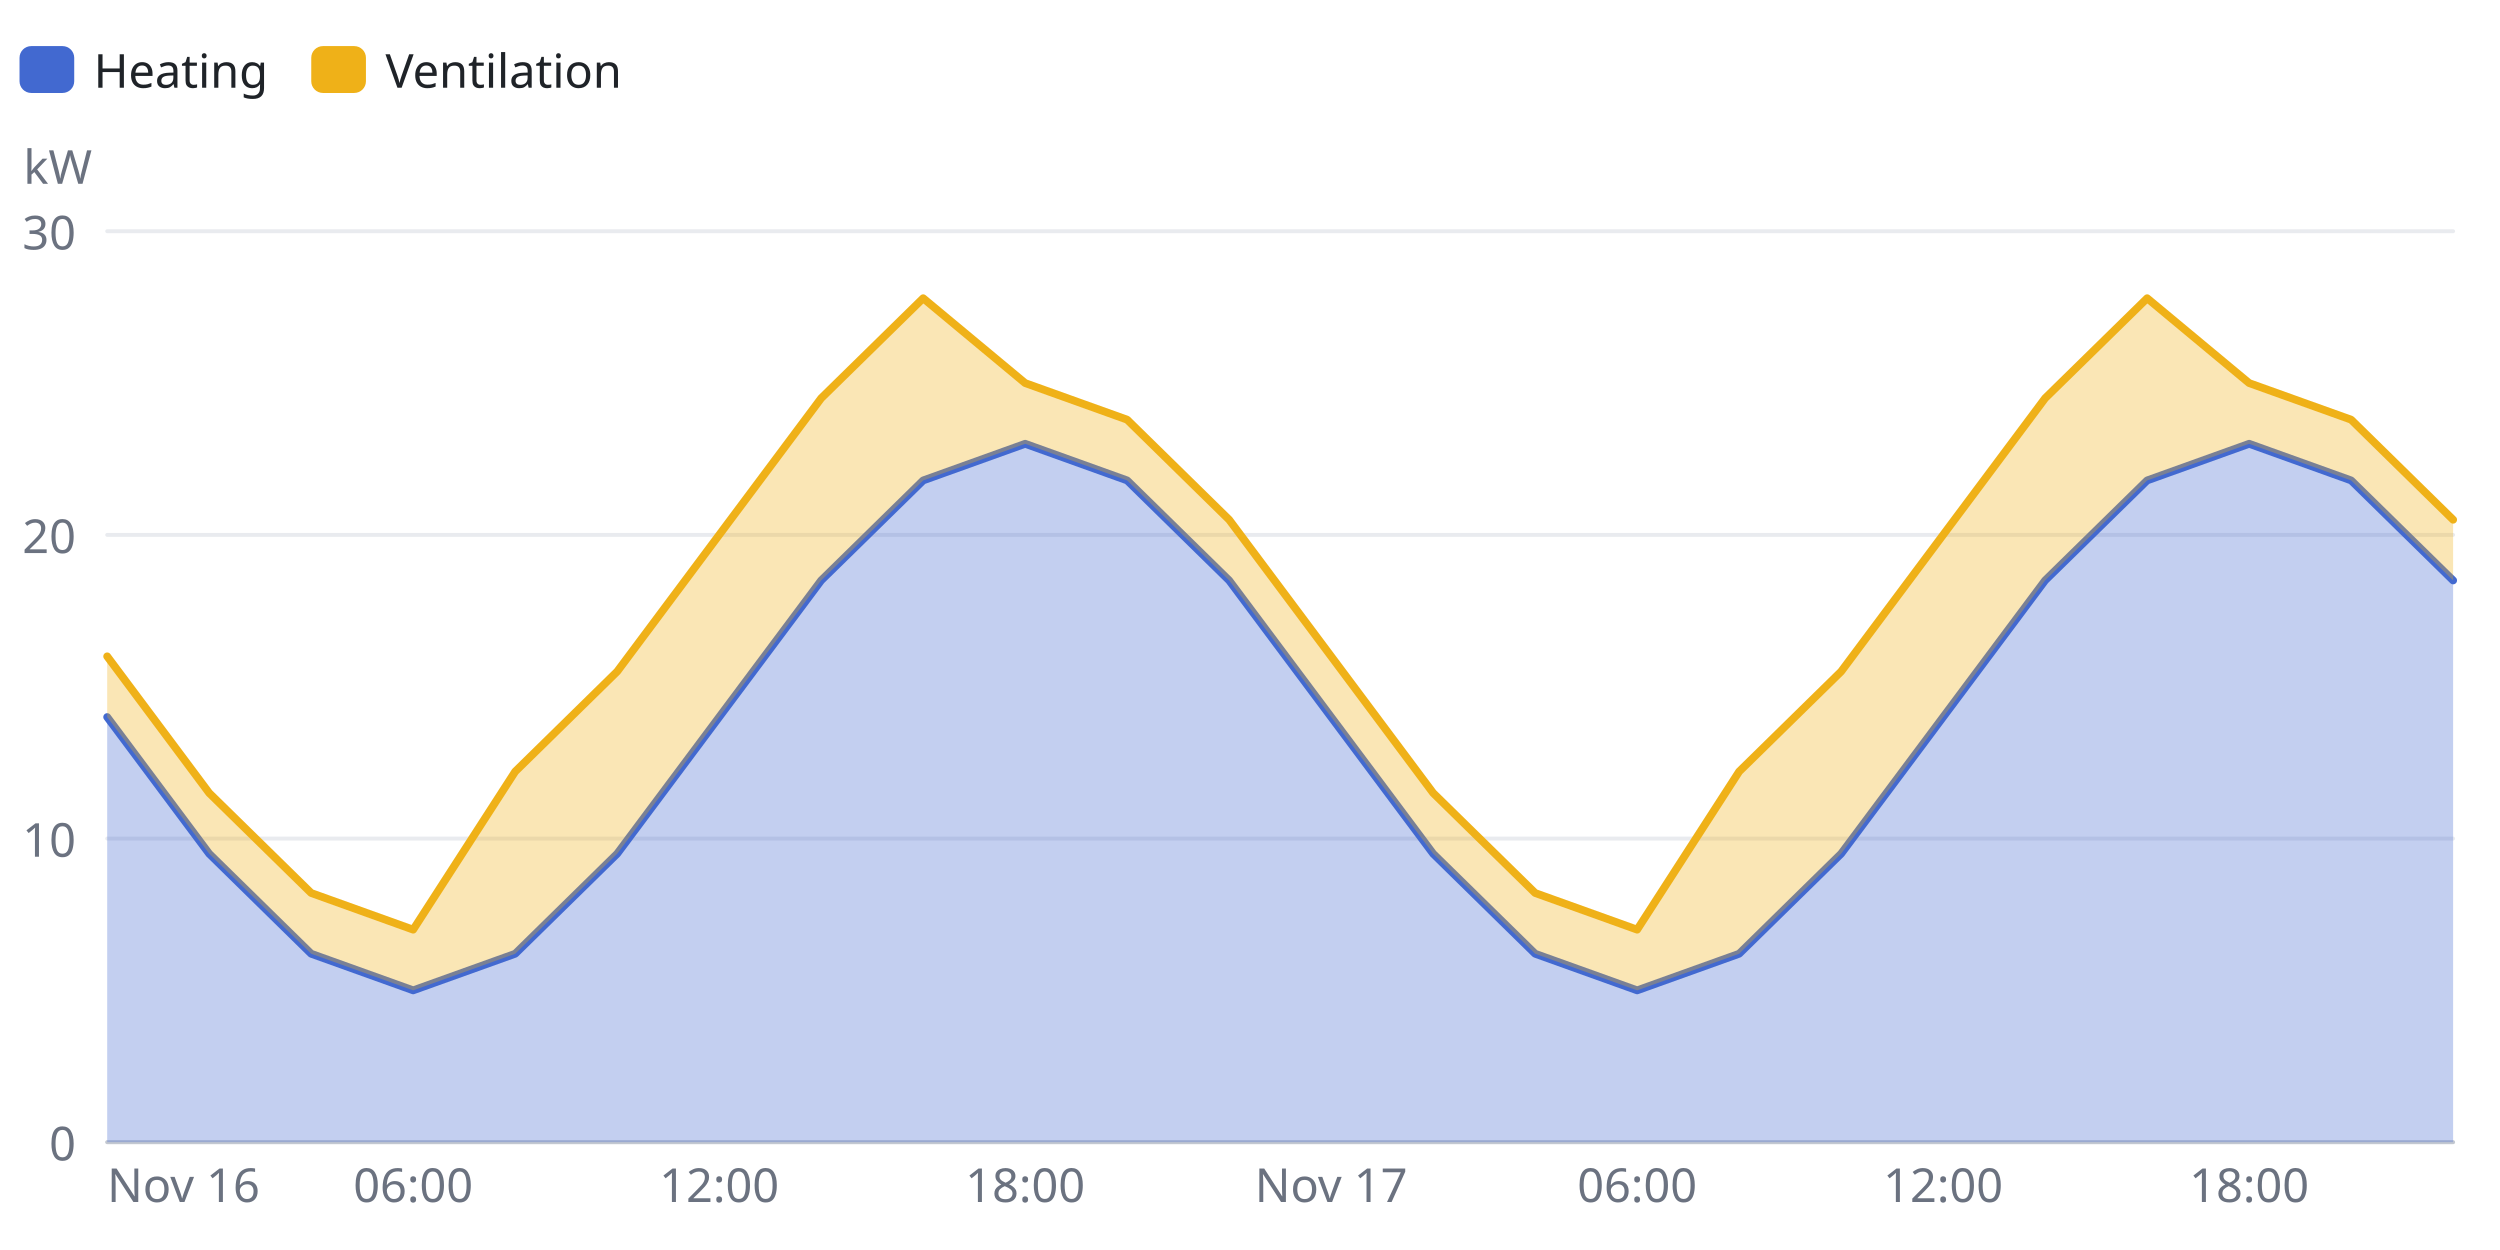
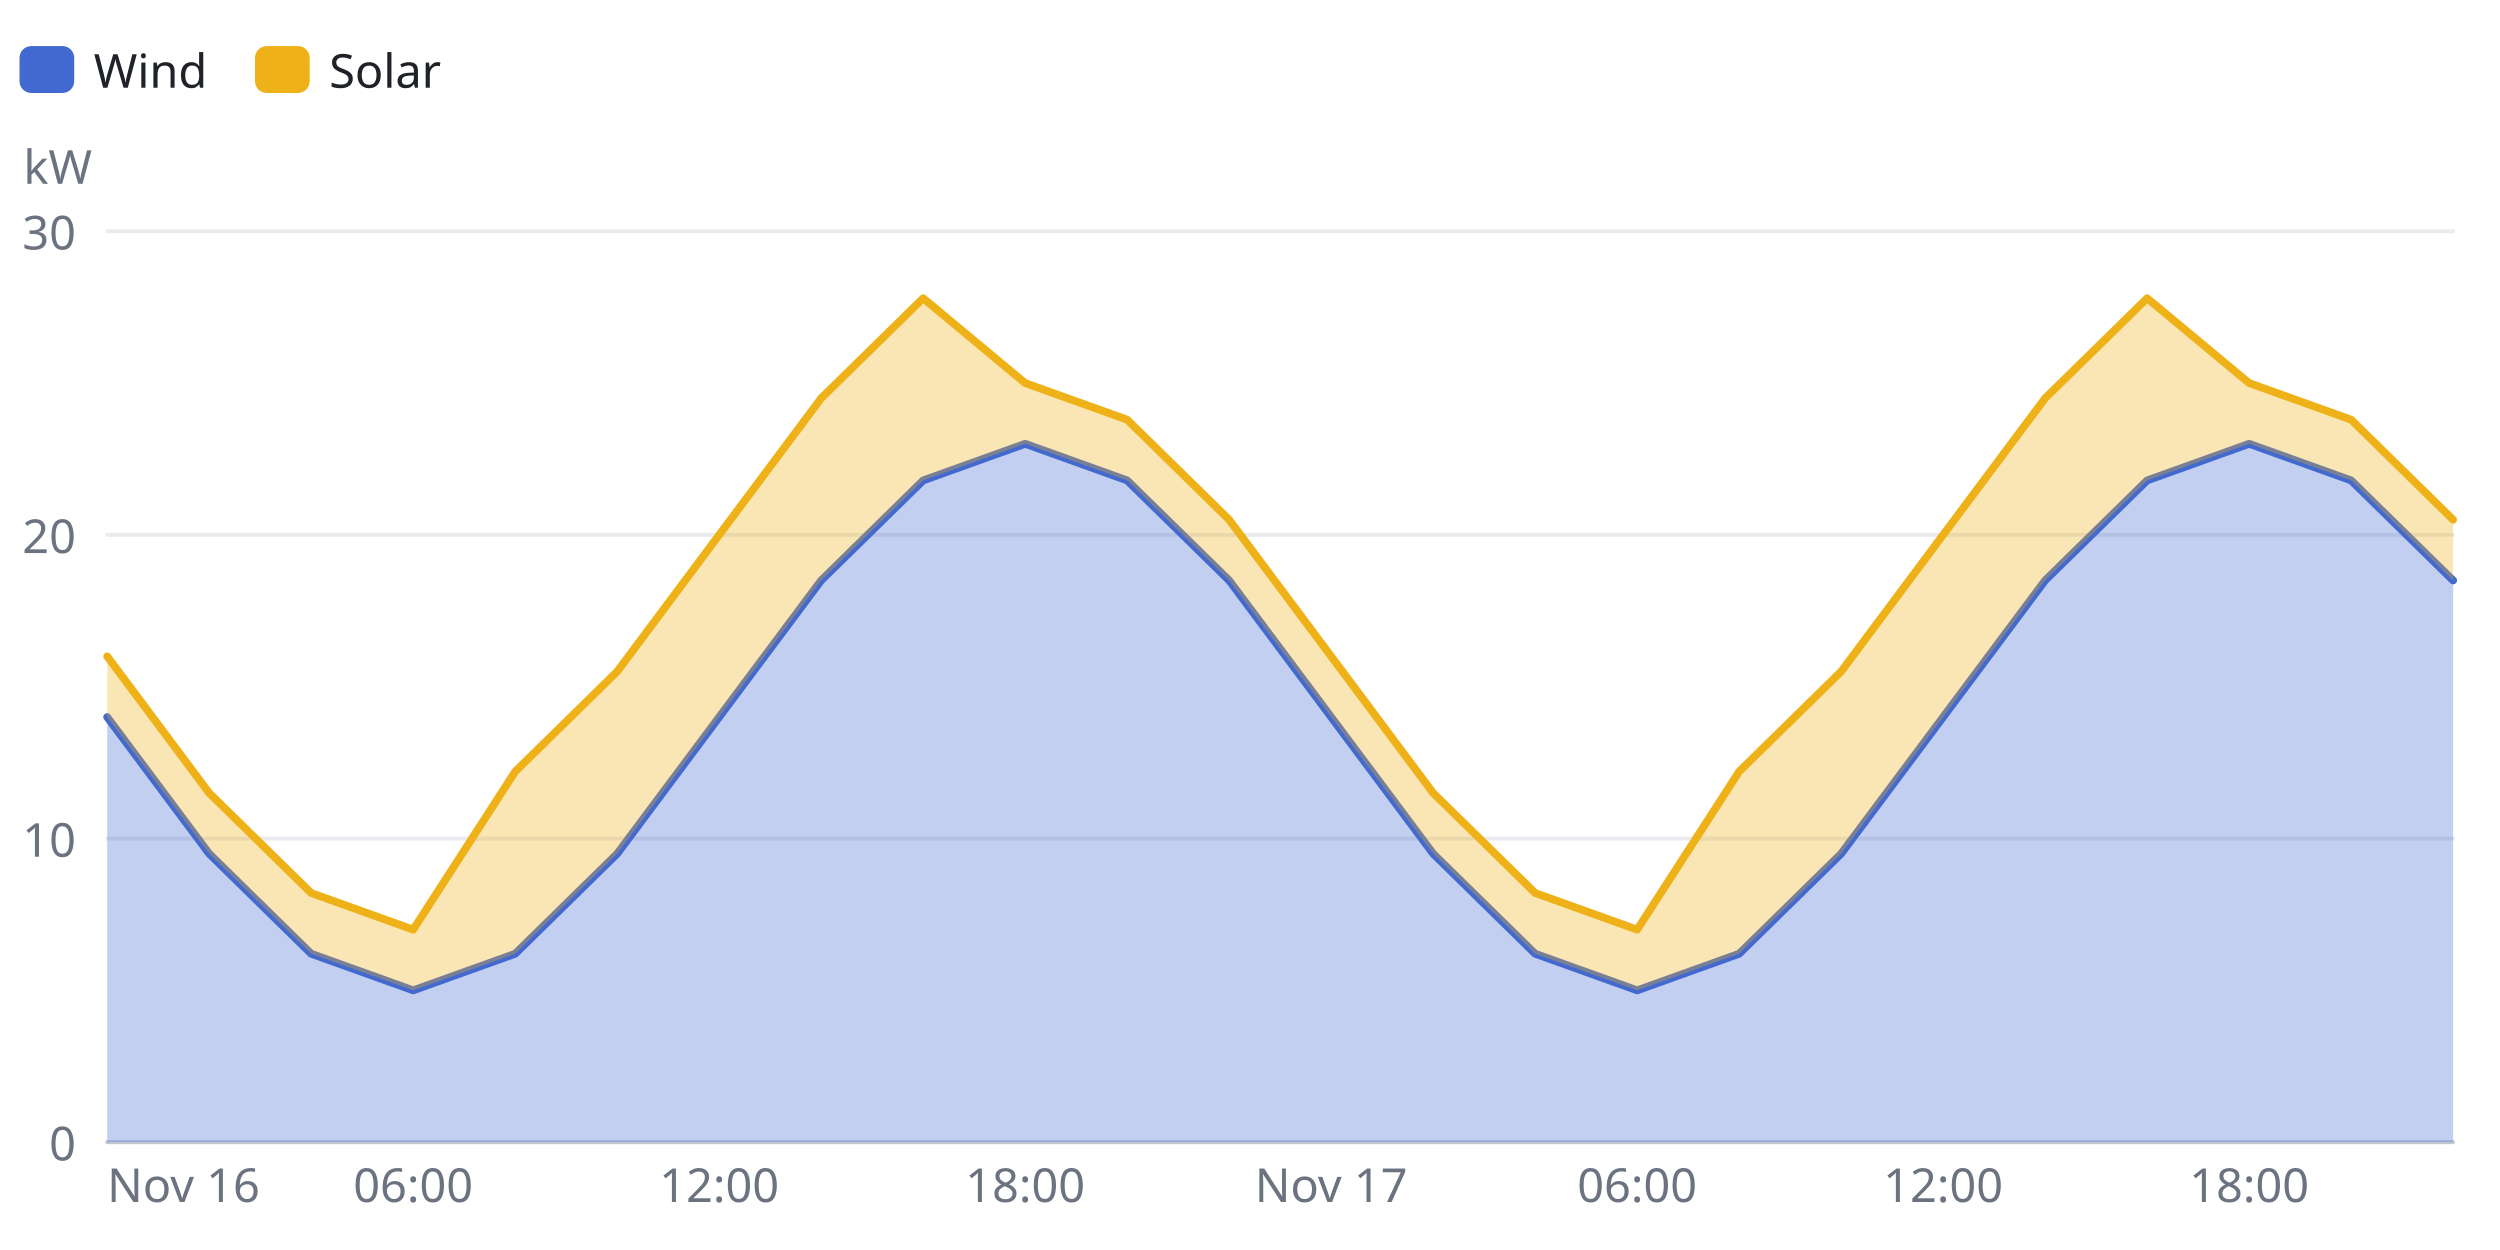
<svg xmlns="http://www.w3.org/2000/svg" width="640" height="320" viewBox="0 0 640 320" font-family="sans-serif" style="font-variant-numeric: tabular-nums" role="img">
  <rect width="100%" height="100%" fill="#ffffff" />
  <g class="rio-static">
    <g class="rio-grid">
      <path d="M27.44 292.4 L628 292.4" fill="none" stroke="#e9ebef" stroke-width="1" stroke-linejoin="round" stroke-linecap="round" />
      <path d="M27.44 214.67 L628 214.67" fill="none" stroke="#e9ebef" stroke-width="1" stroke-linejoin="round" stroke-linecap="round" />
      <path d="M27.44 136.93 L628 136.93" fill="none" stroke="#e9ebef" stroke-width="1" stroke-linejoin="round" stroke-linecap="round" />
      <path d="M27.44 59.2 L628 59.2" fill="none" stroke="#e9ebef" stroke-width="1" stroke-linejoin="round" stroke-linecap="round" />
    </g>
    <path class="rio-baseline" d="M27.44 292.4 L628 292.4" fill="none" stroke="#c3c8d0" stroke-width="1" stroke-linejoin="round" stroke-linecap="round" />
    <g class="rio-axis-y">
      <text x="19.44" y="292.4" text-anchor="end" dominant-baseline="central" font-size="12" fill="#6b7280">0</text>
      <text x="19.44" y="214.67" text-anchor="end" dominant-baseline="central" font-size="12" fill="#6b7280">10</text>
      <text x="19.44" y="136.93" text-anchor="end" dominant-baseline="central" font-size="12" fill="#6b7280">20</text>
      <text x="19.44" y="59.2" text-anchor="end" dominant-baseline="central" font-size="12" fill="#6b7280">30</text>
    </g>
    <g class="rio-axis-x">
      <text x="27.44" y="298.4" text-anchor="start" dominant-baseline="hanging" font-size="12" fill="#6b7280">Nov 16</text>
      <text x="105.77" y="298.4" text-anchor="middle" dominant-baseline="hanging" font-size="12" fill="#6b7280">06:00</text>
      <text x="184.11" y="298.4" text-anchor="middle" dominant-baseline="hanging" font-size="12" fill="#6b7280">12:00</text>
      <text x="262.44" y="298.4" text-anchor="middle" dominant-baseline="hanging" font-size="12" fill="#6b7280">18:00</text>
      <text x="340.78" y="298.4" text-anchor="middle" dominant-baseline="hanging" font-size="12" fill="#6b7280">Nov 17</text>
      <text x="419.11" y="298.4" text-anchor="middle" dominant-baseline="hanging" font-size="12" fill="#6b7280">06:00</text>
      <text x="497.44" y="298.4" text-anchor="middle" dominant-baseline="hanging" font-size="12" fill="#6b7280">12:00</text>
      <text x="575.78" y="298.4" text-anchor="middle" dominant-baseline="hanging" font-size="12" fill="#6b7280">18:00</text>
    </g>
    <text class="rio-axis-title" x="6" y="42.4" text-anchor="start" dominant-baseline="central" font-size="12" font-weight="500" fill="#6b7280">kW</text>
    <g class="rio-legend">
      <g class="rio-legend-item">
-         <rect class="rio-legend-hit" x="3" y="8" width="64.68" height="19.6" rx="3" fill="transparent" />
+         <rect class="rio-legend-hit" x="3" y="8" width="50.28" height="19.6" rx="3" fill="transparent" />
        <rect class="rio-swatch" x="6" y="12.8" width="12" height="10" rx="2" fill="#4269d0" stroke="#4269d0" stroke-width="2" stroke-linejoin="round" stroke-linecap="round" />
-         <text x="24" y="17.8" text-anchor="start" dominant-baseline="central" font-size="12" fill="#1f2328">Heating</text>
+         <text x="24" y="17.8" text-anchor="start" dominant-baseline="central" font-size="12" fill="#1f2328">Wind</text>
      </g>
      <g class="rio-legend-item">
-         <rect class="rio-legend-hit" x="77.68" y="8" width="81.36" height="19.6" rx="3" fill="transparent" />
-         <rect class="rio-swatch" x="80.68" y="12.8" width="12" height="10" rx="2" fill="#efb118" stroke="#efb118" stroke-width="2" stroke-linejoin="round" stroke-linecap="round" />
-         <text x="98.68" y="17.8" text-anchor="start" dominant-baseline="central" font-size="12" fill="#1f2328">Ventilation</text>
+         <rect class="rio-legend-hit" x="63.28" y="8" width="51.96" height="19.6" rx="3" fill="transparent" />
+         <rect class="rio-swatch" x="66.28" y="12.8" width="12" height="10" rx="2" fill="#efb118" stroke="#efb118" stroke-width="2" stroke-linejoin="round" stroke-linecap="round" />
+         <text x="84.28" y="17.8" text-anchor="start" dominant-baseline="central" font-size="12" fill="#1f2328">Solar</text>
      </g>
    </g>
  </g>
  <g class="rio-series-layer">
    <clipPath id="rio-clip-0">
      <rect x="25.44" y="57.2" width="604.56" height="237.2" />
    </clipPath>
    <g class="rio-plot" clip-path="url(#rio-clip-0)">
      <g class="rio-series rio-series-area">
        <path class="rio-area" d="M27.44 183.57 L53.55 218.55 L79.66 244.16 L105.77 253.53 L131.89 244.16 L158 218.55 L184.11 183.57 L210.22 148.59 L236.33 122.99 L262.44 113.61 L288.55 122.99 L314.66 148.59 L340.78 183.57 L366.89 218.55 L393 244.16 L419.11 253.53 L445.22 244.16 L471.33 218.55 L497.44 183.57 L523.55 148.59 L549.67 122.99 L575.78 113.61 L601.89 122.99 L628 148.59 L628 292.4 L601.89 292.4 L575.78 292.4 L549.67 292.4 L523.55 292.4 L497.44 292.4 L471.33 292.4 L445.22 292.4 L419.11 292.4 L393 292.4 L366.89 292.4 L340.78 292.4 L314.66 292.4 L288.55 292.4 L262.44 292.4 L236.33 292.4 L210.22 292.4 L184.11 292.4 L158 292.4 L131.89 292.4 L105.77 292.4 L79.66 292.4 L53.55 292.4 L27.44 292.4 Z" fill="#4269d0" fill-opacity="0.32" />
        <path class="rio-line" d="M27.44 183.57 L53.55 218.55 L79.66 244.16 L105.77 253.53 L131.89 244.16 L158 218.55 L184.11 183.57 L210.22 148.59 L236.33 122.99 L262.44 113.61 L288.55 122.99 L314.66 148.59 L340.78 183.57 L366.89 218.55 L393 244.16 L419.11 253.53 L445.22 244.16 L471.33 218.55 L497.44 183.57 L523.55 148.59 L549.67 122.99 L575.78 113.61 L601.89 122.99 L628 148.59" fill="none" stroke="#4269d0" stroke-width="2" stroke-linejoin="round" stroke-linecap="round" />
      </g>
      <g class="rio-series rio-series-area">
        <path class="rio-area" d="M27.44 168.03 L53.55 203.01 L79.66 228.61 L105.77 237.99 L131.89 197.52 L158 171.91 L184.11 136.93 L210.22 101.95 L236.33 76.35 L262.44 98.07 L288.55 107.44 L314.66 133.05 L340.78 168.03 L366.89 203.01 L393 228.61 L419.11 237.99 L445.22 197.52 L471.33 171.91 L497.44 136.93 L523.55 101.95 L549.67 76.35 L575.78 98.07 L601.89 107.44 L628 133.05 L628 148.59 L601.89 122.99 L575.78 113.61 L549.67 122.99 L523.55 148.59 L497.44 183.57 L471.33 218.55 L445.22 244.16 L419.11 253.53 L393 244.16 L366.89 218.55 L340.78 183.57 L314.66 148.59 L288.55 122.99 L262.44 113.61 L236.33 122.99 L210.22 148.59 L184.11 183.57 L158 218.55 L131.89 244.16 L105.77 253.53 L79.66 244.16 L53.55 218.55 L27.44 183.57 Z" fill="#efb118" fill-opacity="0.32" />
        <path class="rio-line" d="M27.44 168.03 L53.55 203.01 L79.66 228.61 L105.77 237.99 L131.89 197.52 L158 171.91 L184.11 136.93 L210.22 101.95 L236.33 76.35 L262.44 98.07 L288.55 107.44 L314.66 133.05 L340.78 168.03 L366.89 203.01 L393 228.61 L419.11 237.99 L445.22 197.52 L471.33 171.91 L497.44 136.93 L523.55 101.95 L549.67 76.35 L575.78 98.07 L601.89 107.44 L628 133.05" fill="none" stroke="#efb118" stroke-width="2" stroke-linejoin="round" stroke-linecap="round" />
      </g>
    </g>
    <g class="rio-labels" />
  </g>
  <g class="rio-overlay" />
</svg>
